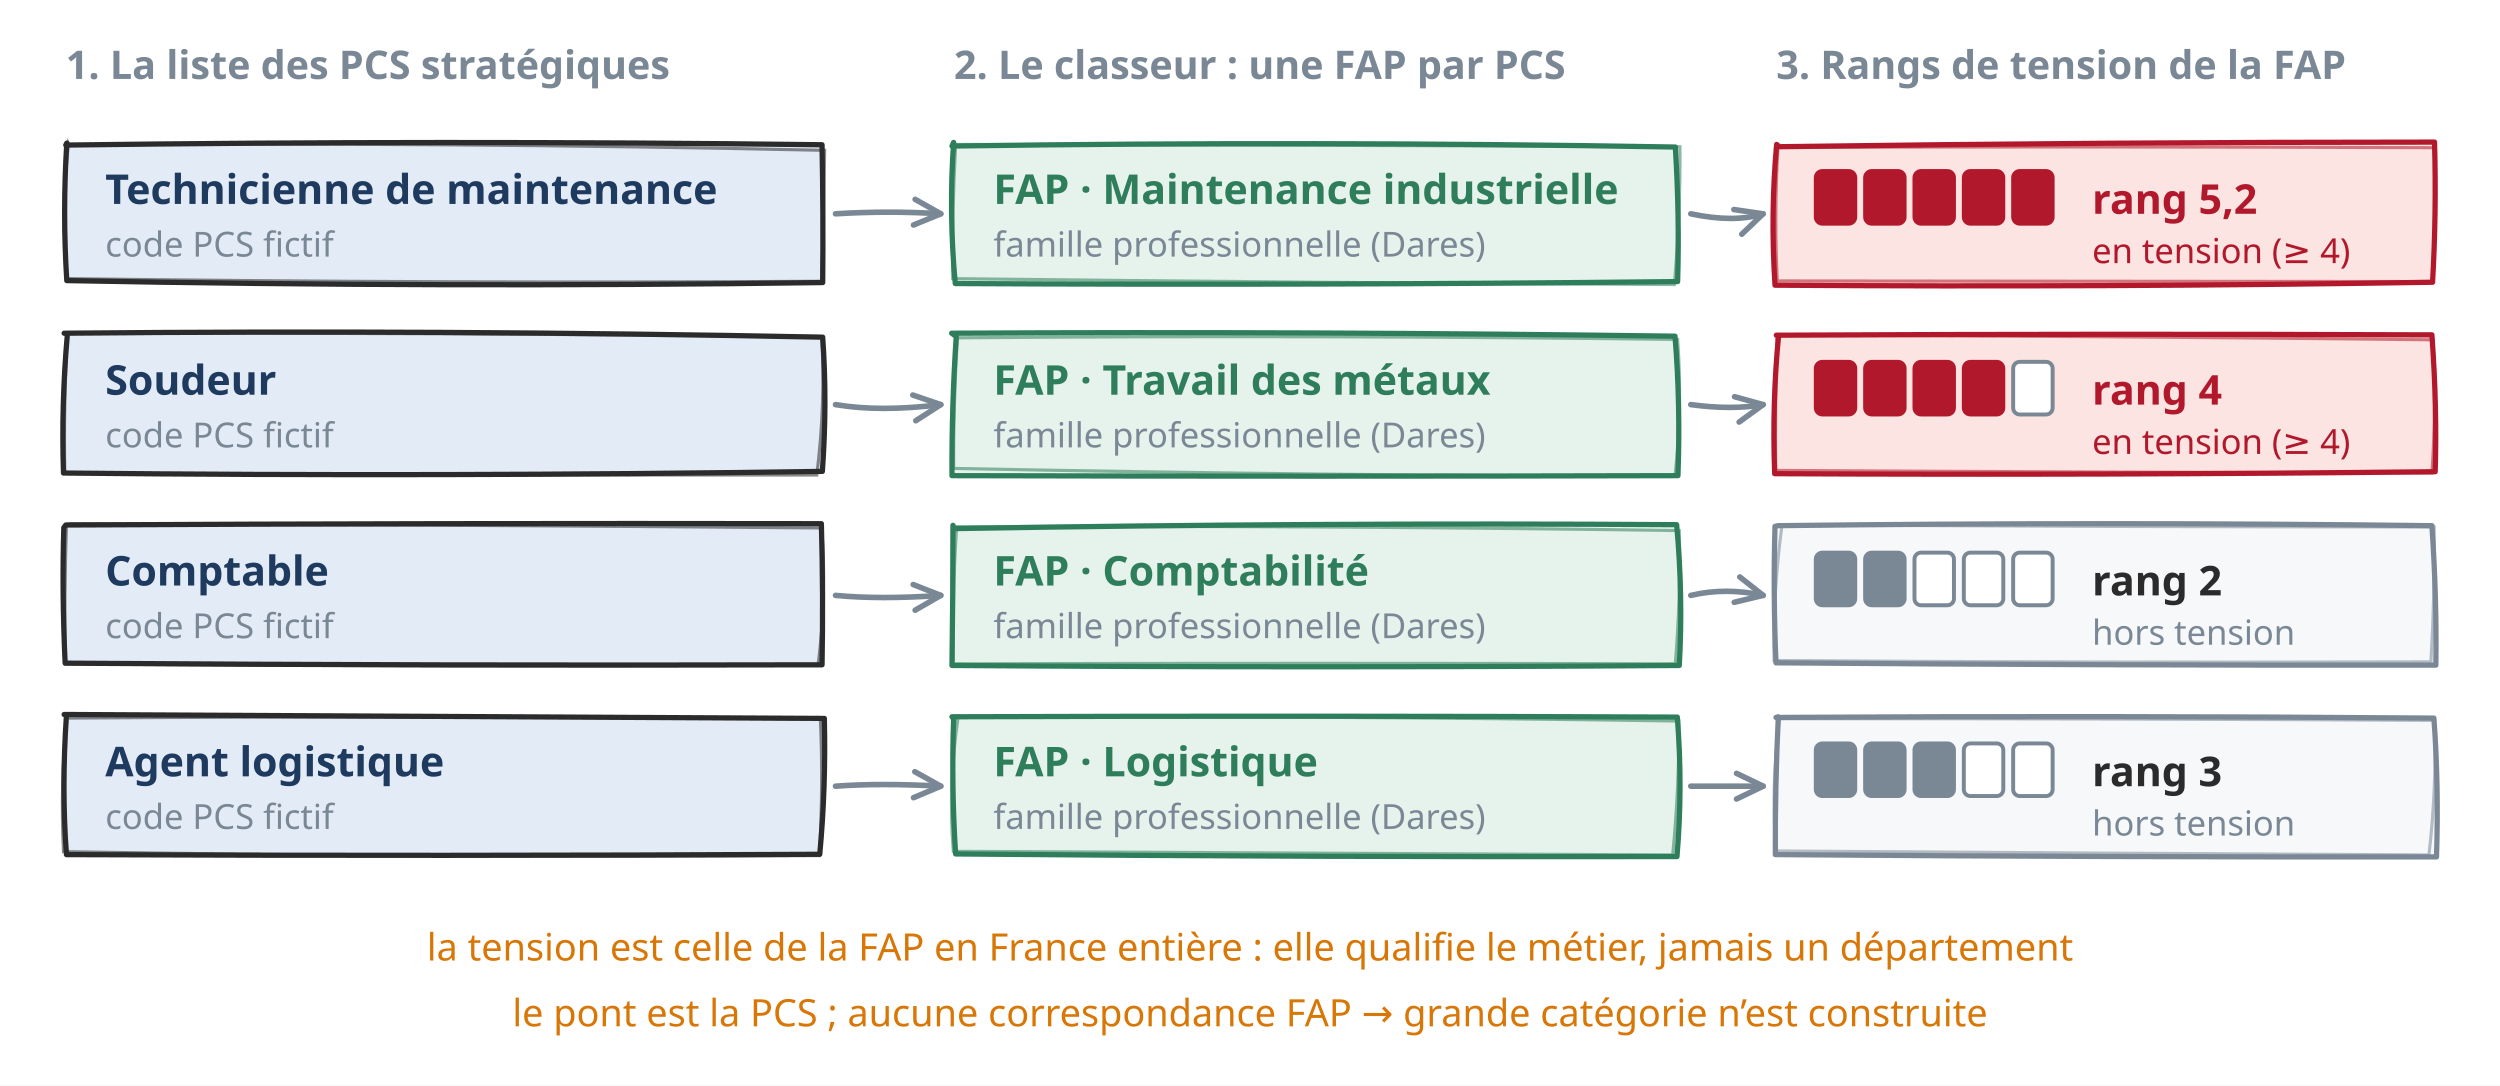
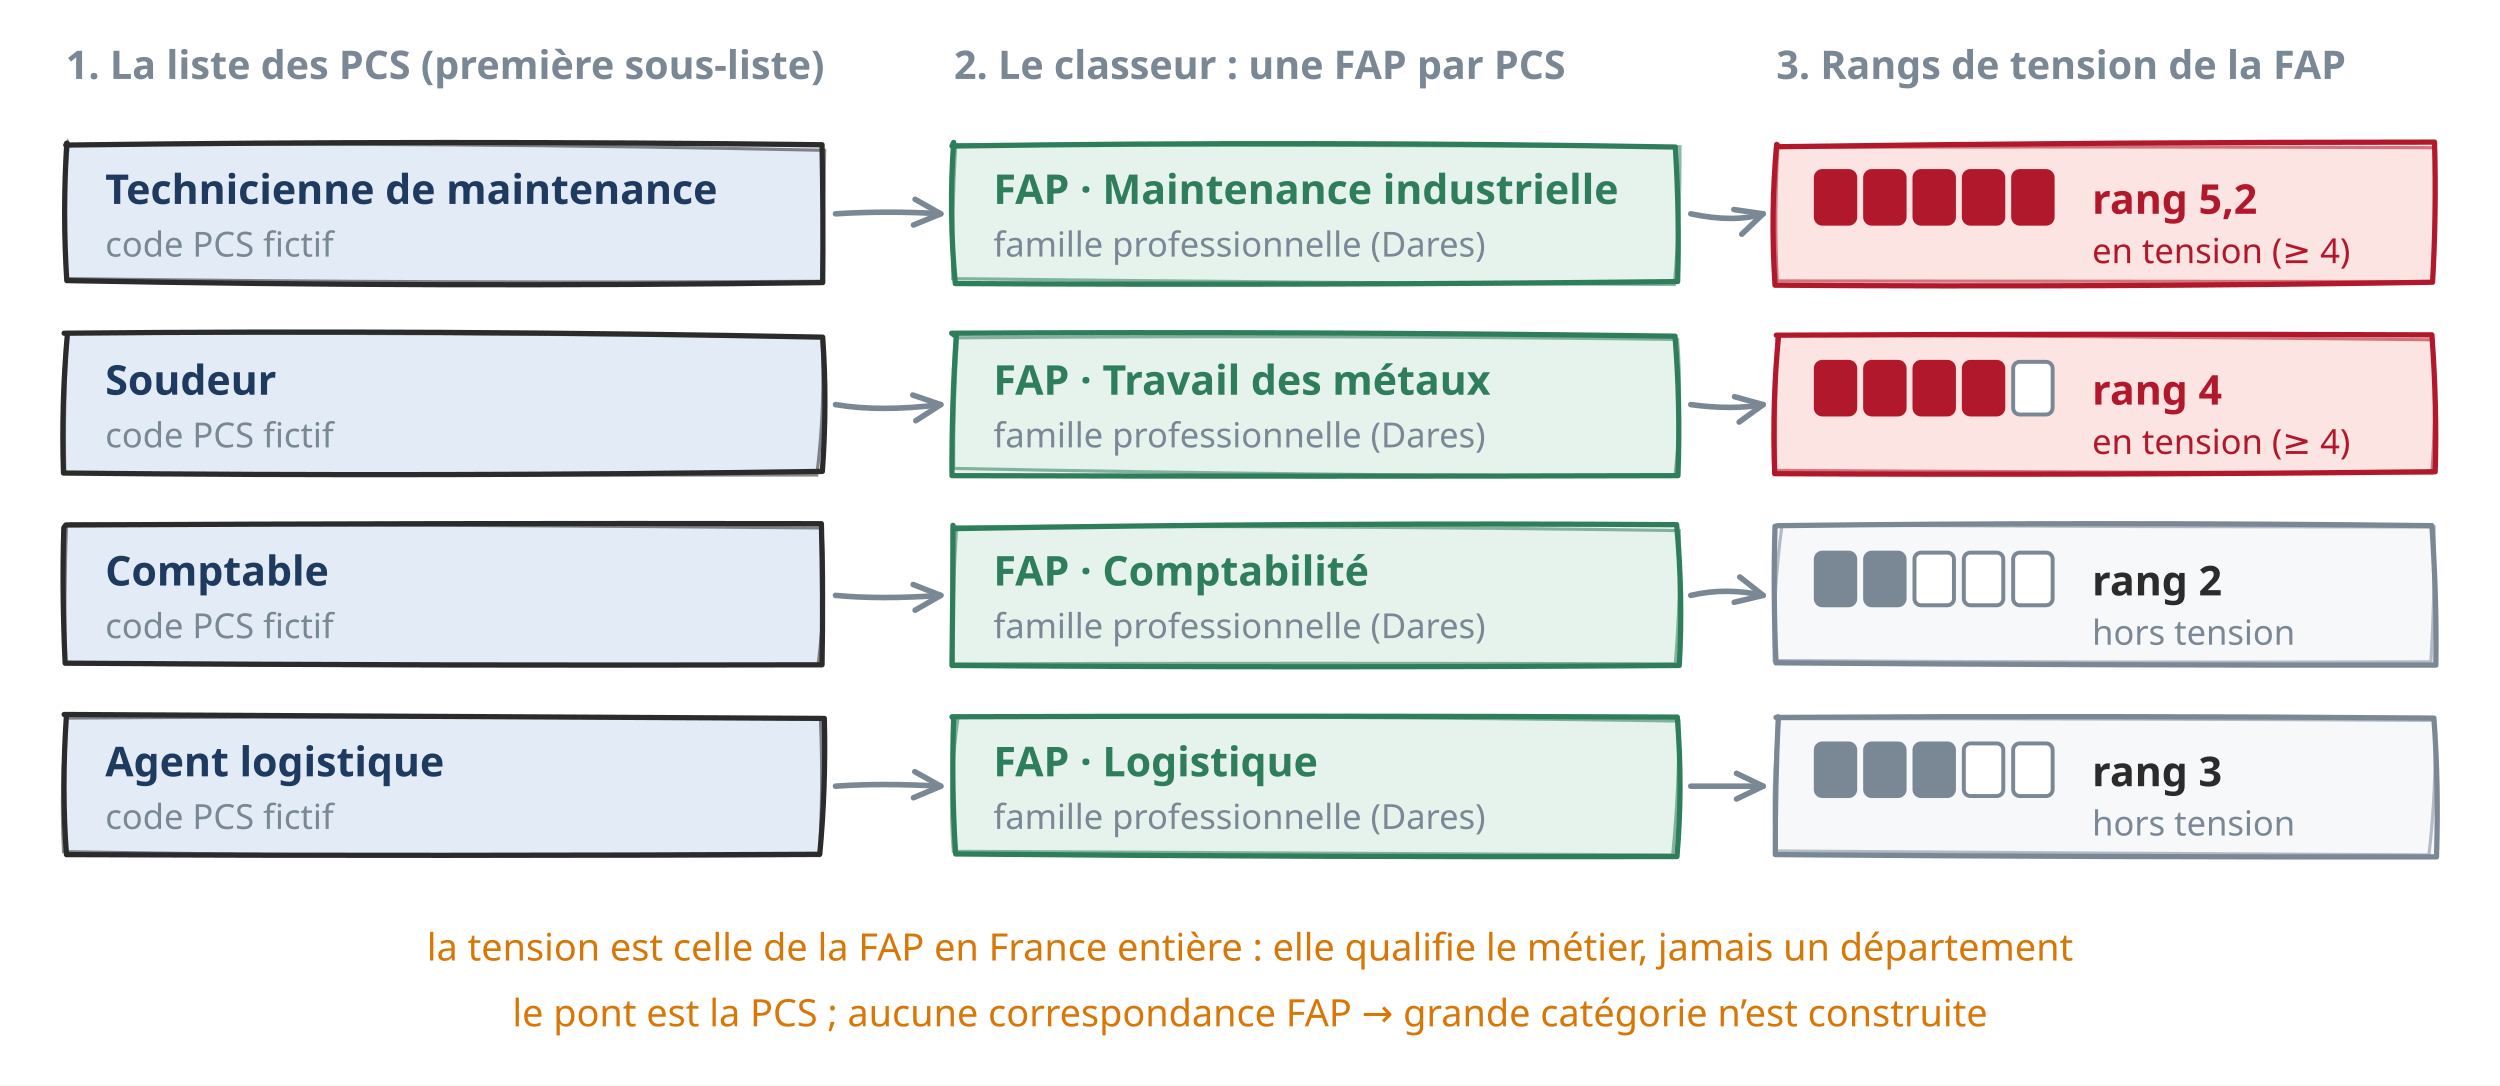
<svg xmlns="http://www.w3.org/2000/svg" width="2280" height="990" viewBox="0 0 760 330" font-family="Happy Monkey, Comic Neue, Humor Sans, sans-serif">
  <rect width="760" height="330" fill="#fff" />
-   <text x="20" y="24" font-size="12" fill="#7A8795" font-weight="bold">1. La liste des PCS stratégiques</text>
+   <text x="20" y="24" font-size="12" fill="#7A8795" font-weight="bold">1. La liste des PCS (première sous-liste)</text>
  <text x="290" y="24" font-size="12" fill="#7A8795" font-weight="bold">2. Le classeur : une FAP par PCS</text>
  <text x="540" y="24" font-size="12" fill="#7A8795" font-weight="bold">3. Rangs de tension de la FAP</text>
  <path d="M20.0 44.1 Q134.4 42.6 249.9 44.0 Q250.3 65.6 250.1 85.9 Q134.7 87.5 20.3 85.3 Q19.0 64.6 20.3 43.5 Z" fill="#E3ECF6" stroke="#2B2B2B" stroke-width="1.6" stroke-linejoin="round" />
  <path d="M21.0 44.0 Q134.5 43.2 250.7 45.7 Q250.4 64.9 249.8 85.5 Q134.9 86.2 20.3 84.7 Q18.5 65.8 20.8 43.6 Z" fill="none" stroke="#2B2B2B" stroke-width="0.96" opacity=".55" />
  <text x="32" y="62" font-size="12.5" fill="#1E3A5F" font-weight="bold">Technicienne de maintenance</text>
  <text x="32" y="78" font-size="10.5" fill="#7A8795">code PCS fictif</text>
  <path d="M254 65 Q270.3 64.0 286 65" fill="none" stroke="#7A8795" stroke-width="1.7" stroke-linecap="round" />
  <path d="M277.7 68.4 L286 65 L278.2 60.6" fill="none" stroke="#7A8795" stroke-width="1.7" stroke-linecap="round" stroke-linejoin="round" />
  <path d="M289.4 44.4 Q399.8 42.8 509.3 44.7 Q510.6 65.6 510.0 85.6 Q400.2 86.8 290.4 86.2 Q288.4 64.6 289.9 43.3 Z" fill="#E6F2EC" stroke="#2E7D5B" stroke-width="1.6" stroke-linejoin="round" />
  <path d="M290.2 43.9 Q400.3 44.1 510.7 44.6 Q510.9 65.0 509.0 86.5 Q399.9 86.0 289.6 84.7 Q289.4 64.4 290.5 44.4 Z" fill="none" stroke="#2E7D5B" stroke-width="0.96" opacity=".55" />
  <text x="302" y="62" font-size="12.5" fill="#2E7D5B" font-weight="bold">FAP · Maintenance industrielle</text>
  <text x="302" y="78" font-size="10.5" fill="#7A8795">famille professionnelle (Dares)</text>
  <path d="M514 65 Q527.2 67.8 536 65" fill="none" stroke="#7A8795" stroke-width="1.7" stroke-linecap="round" />
  <path d="M529.5 71.2 L536 65 L527.1 63.7" fill="none" stroke="#7A8795" stroke-width="1.7" stroke-linecap="round" stroke-linejoin="round" />
  <path d="M540.7 44.6 Q640.4 43.2 740.1 43.2 Q740.7 64.8 739.5 85.8 Q640.3 87.4 539.6 86.7 Q538.2 64.8 540.1 43.9 Z" fill="#FBE4E1" stroke="#B2182B" stroke-width="1.6" stroke-linejoin="round" />
  <path d="M540.2 44.8 Q639.9 44.5 740.1 44.9 Q740.4 65.5 739.7 85.6 Q639.2 85.5 540.3 85.4 Q539.3 65.6 540.5 44.5 Z" fill="none" stroke="#B2182B" stroke-width="0.96" opacity=".55" />
  <rect x="552" y="52" width="12" height="16" rx="2" fill="#B2182B" stroke="#B2182B" stroke-width="1.2" />
  <rect x="567" y="52" width="12" height="16" rx="2" fill="#B2182B" stroke="#B2182B" stroke-width="1.2" />
  <rect x="582" y="52" width="12" height="16" rx="2" fill="#B2182B" stroke="#B2182B" stroke-width="1.2" />
  <rect x="597" y="52" width="12" height="16" rx="2" fill="#B2182B" stroke="#B2182B" stroke-width="1.2" />
  <rect x="612" y="52" width="12" height="16" rx="2" fill="#B2182B" stroke="#B2182B" stroke-width="1.2" />
  <text x="636" y="65" font-size="12.5" fill="#B2182B" font-weight="bold">rang 5,2</text>
  <text x="636" y="80" font-size="10.5" fill="#B2182B">en tension (≥ 4)</text>
  <path d="M19.5 101.3 Q134.3 100.2 250.1 102.5 Q251.5 122.4 250.0 143.3 Q134.6 145.0 19.3 143.8 Q18.6 122.7 20.5 101.4 Z" fill="#E3ECF6" stroke="#2B2B2B" stroke-width="1.6" stroke-linejoin="round" />
  <path d="M20.4 101.2 Q135.2 101.2 249.8 102.3 Q251.0 122.9 248.3 144.4 Q134.9 144.5 19.7 143.8 Q19.3 123.2 20.5 101.8 Z" fill="none" stroke="#2B2B2B" stroke-width="0.96" opacity=".55" />
  <text x="32" y="120" font-size="12.5" fill="#1E3A5F" font-weight="bold">Soudeur</text>
  <text x="32" y="136" font-size="10.5" fill="#7A8795">code PCS fictif</text>
  <path d="M254 123 Q267.5 125.3 286 123" fill="none" stroke="#7A8795" stroke-width="1.7" stroke-linecap="round" />
  <path d="M278.4 127.9 L286 123 L277.5 120.1" fill="none" stroke="#7A8795" stroke-width="1.7" stroke-linecap="round" stroke-linejoin="round" />
  <path d="M289.3 101.3 Q399.5 100.7 509.2 102.2 Q510.9 122.8 510.1 144.6 Q400.0 144.9 289.4 144.6 Q289.3 123.0 290.7 102.3 Z" fill="#E6F2EC" stroke="#2E7D5B" stroke-width="1.6" stroke-linejoin="round" />
  <path d="M290.8 102.7 Q400.6 101.8 510.0 103.2 Q511.5 123.7 509.2 144.8 Q400.2 144.6 289.9 142.4 Q289.8 123.1 291.1 101.8 Z" fill="none" stroke="#2E7D5B" stroke-width="0.96" opacity=".55" />
  <text x="302" y="120" font-size="12.5" fill="#2E7D5B" font-weight="bold">FAP · Travail des métaux</text>
  <text x="302" y="136" font-size="10.5" fill="#7A8795">famille professionnelle (Dares)</text>
  <path d="M514 123 Q526.5 124.7 536 123" fill="none" stroke="#7A8795" stroke-width="1.7" stroke-linecap="round" />
  <path d="M528.7 128.3 L536 123 L527.3 120.6" fill="none" stroke="#7A8795" stroke-width="1.7" stroke-linecap="round" stroke-linejoin="round" />
  <path d="M540.0 101.9 Q640.6 101.4 739.3 101.8 Q740.9 123.8 740.3 143.4 Q640.3 144.5 539.5 144.0 Q538.7 122.2 540.7 102.0 Z" fill="#FBE4E1" stroke="#B2182B" stroke-width="1.6" stroke-linejoin="round" />
  <path d="M540.2 101.8 Q639.5 102.2 739.6 103.3 Q740.7 123.7 739.3 143.8 Q640.5 143.6 539.8 143.0 Q539.6 123.1 540.2 101.5 Z" fill="none" stroke="#B2182B" stroke-width="0.96" opacity=".55" />
  <rect x="552" y="110" width="12" height="16" rx="2" fill="#B2182B" stroke="#B2182B" stroke-width="1.2" />
  <rect x="567" y="110" width="12" height="16" rx="2" fill="#B2182B" stroke="#B2182B" stroke-width="1.2" />
  <rect x="582" y="110" width="12" height="16" rx="2" fill="#B2182B" stroke="#B2182B" stroke-width="1.2" />
  <rect x="597" y="110" width="12" height="16" rx="2" fill="#B2182B" stroke="#B2182B" stroke-width="1.2" />
  <rect x="612" y="110" width="12" height="16" rx="2" fill="#fff" stroke="#7A8795" stroke-width="1.2" />
  <text x="636" y="123" font-size="12.5" fill="#B2182B" font-weight="bold">rang 4</text>
  <text x="636" y="138" font-size="10.5" fill="#B2182B">en tension (≥ 4)</text>
  <path d="M20.0 159.6 Q134.8 159.0 249.7 159.2 Q250.3 181.4 249.9 202.1 Q135.6 202.4 19.8 201.6 Q18.8 180.3 19.4 160.4 Z" fill="#E3ECF6" stroke="#2B2B2B" stroke-width="1.6" stroke-linejoin="round" />
  <path d="M21.5 159.2 Q135.1 159.5 249.8 160.5 Q251.4 181.0 248.7 202.2 Q135.6 202.8 19.8 201.8 Q19.5 180.9 20.2 159.5 Z" fill="none" stroke="#2B2B2B" stroke-width="0.96" opacity=".55" />
  <text x="32" y="178" font-size="12.5" fill="#1E3A5F" font-weight="bold">Comptable</text>
  <text x="32" y="194" font-size="10.5" fill="#7A8795">code PCS fictif</text>
  <path d="M254 181 Q267.8 182.3 286 181" fill="none" stroke="#7A8795" stroke-width="1.7" stroke-linecap="round" />
  <path d="M278.2 185.5 L286 181 L277.6 177.7" fill="none" stroke="#7A8795" stroke-width="1.7" stroke-linecap="round" stroke-linejoin="round" />
  <path d="M290.1 160.7 Q399.6 158.8 509.7 159.5 Q511.7 181.2 510.5 202.3 Q399.6 203.1 289.4 202.3 Q289.7 181.2 289.7 159.7 Z" fill="#E6F2EC" stroke="#2E7D5B" stroke-width="1.6" stroke-linejoin="round" />
  <path d="M291.0 160.1 Q399.4 159.7 510.5 161.3 Q511.0 181.0 509.3 201.8 Q399.3 201.5 289.8 201.8 Q289.4 181.7 290.8 160.6 Z" fill="none" stroke="#2E7D5B" stroke-width="0.96" opacity=".55" />
  <text x="302" y="178" font-size="12.5" fill="#2E7D5B" font-weight="bold">FAP · Comptabilité</text>
  <text x="302" y="194" font-size="10.5" fill="#7A8795">famille professionnelle (Dares)</text>
  <path d="M514 181 Q524.6 178.5 536 181" fill="none" stroke="#7A8795" stroke-width="1.7" stroke-linecap="round" />
  <path d="M527.2 183.1 L536 181 L528.9 175.4" fill="none" stroke="#7A8795" stroke-width="1.7" stroke-linecap="round" stroke-linejoin="round" />
  <path d="M540.6 159.8 Q639.6 158.6 739.3 159.8 Q740.8 181.8 740.5 202.2 Q640.1 202.3 539.9 201.5 Q539.0 180.7 539.6 160.0 Z" fill="#F6F8FA" stroke="#7A8795" stroke-width="1.6" stroke-linejoin="round" />
  <path d="M541.0 159.5 Q640.1 160.2 740.0 160.2 Q740.2 181.0 739.0 201.2 Q640.2 201.5 539.3 200.8 Q538.9 181.3 541.6 160.6 Z" fill="none" stroke="#7A8795" stroke-width="0.96" opacity=".55" />
  <rect x="552" y="168" width="12" height="16" rx="2" fill="#7A8795" stroke="#7A8795" stroke-width="1.2" />
  <rect x="567" y="168" width="12" height="16" rx="2" fill="#7A8795" stroke="#7A8795" stroke-width="1.2" />
  <rect x="582" y="168" width="12" height="16" rx="2" fill="#fff" stroke="#7A8795" stroke-width="1.2" />
  <rect x="597" y="168" width="12" height="16" rx="2" fill="#fff" stroke="#7A8795" stroke-width="1.2" />
  <rect x="612" y="168" width="12" height="16" rx="2" fill="#fff" stroke="#7A8795" stroke-width="1.2" />
  <text x="636" y="181" font-size="12.5" fill="#2B2B2B" font-weight="bold">rang 2</text>
  <text x="636" y="196" font-size="10.5" fill="#7A8795">hors tension</text>
  <path d="M19.5 217.2 Q135.5 217.8 250.6 218.4 Q251.1 239.7 249.2 259.7 Q135.2 260.3 20.2 259.8 Q18.7 239.7 20.2 217.4 Z" fill="#E3ECF6" stroke="#2B2B2B" stroke-width="1.6" stroke-linejoin="round" />
  <path d="M21.2 218.3 Q134.2 217.5 249.4 218.6 Q250.3 238.6 249.1 260.1 Q135.0 260.8 19.3 258.9 Q18.3 238.4 20.3 217.7 Z" fill="none" stroke="#2B2B2B" stroke-width="0.96" opacity=".55" />
  <text x="32" y="236" font-size="12.5" fill="#1E3A5F" font-weight="bold">Agent logistique</text>
  <text x="32" y="252" font-size="10.5" fill="#7A8795">code PCS fictif</text>
  <path d="M254 239 Q267.7 238.0 286 239" fill="none" stroke="#7A8795" stroke-width="1.7" stroke-linecap="round" />
  <path d="M277.7 242.5 L286 239 L278.1 234.6" fill="none" stroke="#7A8795" stroke-width="1.7" stroke-linecap="round" stroke-linejoin="round" />
  <path d="M289.4 217.9 Q399.7 217.5 509.9 218.0 Q511.6 239.3 509.8 260.4 Q399.9 260.6 290.5 259.6 Q289.2 238.9 289.9 218.6 Z" fill="#E6F2EC" stroke="#2E7D5B" stroke-width="1.6" stroke-linejoin="round" />
  <path d="M290.3 218.0 Q399.9 217.5 510.4 219.2 Q510.5 239.4 508.5 259.9 Q400.4 259.4 289.8 258.8 Q288.2 238.9 291.3 217.7 Z" fill="none" stroke="#2E7D5B" stroke-width="0.96" opacity=".55" />
  <text x="302" y="236" font-size="12.5" fill="#2E7D5B" font-weight="bold">FAP · Logistique</text>
  <text x="302" y="252" font-size="10.5" fill="#7A8795">famille professionnelle (Dares)</text>
  <path d="M514 239 Q522.2 239.0 536 239" fill="none" stroke="#7A8795" stroke-width="1.7" stroke-linecap="round" />
  <path d="M527.9 242.9 L536 239 L527.9 235.1" fill="none" stroke="#7A8795" stroke-width="1.7" stroke-linecap="round" stroke-linejoin="round" />
  <path d="M539.9 218.1 Q639.2 217.5 739.9 218.3 Q741.4 238.3 740.7 260.5 Q640.7 260.6 539.7 259.8 Q539.6 239.3 540.6 217.9 Z" fill="#F6F8FA" stroke="#7A8795" stroke-width="1.6" stroke-linejoin="round" />
  <path d="M540.7 218.5 Q639.5 218.4 740.1 219.0 Q740.8 239.2 738.4 259.9 Q639.8 259.4 540.0 258.7 Q538.2 239.8 541.1 217.6 Z" fill="none" stroke="#7A8795" stroke-width="0.96" opacity=".55" />
  <rect x="552" y="226" width="12" height="16" rx="2" fill="#7A8795" stroke="#7A8795" stroke-width="1.2" />
  <rect x="567" y="226" width="12" height="16" rx="2" fill="#7A8795" stroke="#7A8795" stroke-width="1.2" />
  <rect x="582" y="226" width="12" height="16" rx="2" fill="#7A8795" stroke="#7A8795" stroke-width="1.2" />
  <rect x="597" y="226" width="12" height="16" rx="2" fill="#fff" stroke="#7A8795" stroke-width="1.2" />
  <rect x="612" y="226" width="12" height="16" rx="2" fill="#fff" stroke="#7A8795" stroke-width="1.2" />
  <text x="636" y="239" font-size="12.5" fill="#2B2B2B" font-weight="bold">rang 3</text>
  <text x="636" y="254" font-size="10.5" fill="#7A8795">hors tension</text>
  <text x="380" y="292" font-size="11.5" fill="#D97706" text-anchor="middle">la tension est celle de la FAP en France entière : elle qualifie le métier, jamais un département</text>
  <text x="380" y="312" font-size="11.5" fill="#D97706" text-anchor="middle">le pont est la PCS ; aucune correspondance FAP → grande catégorie n’est construite</text>
</svg>
